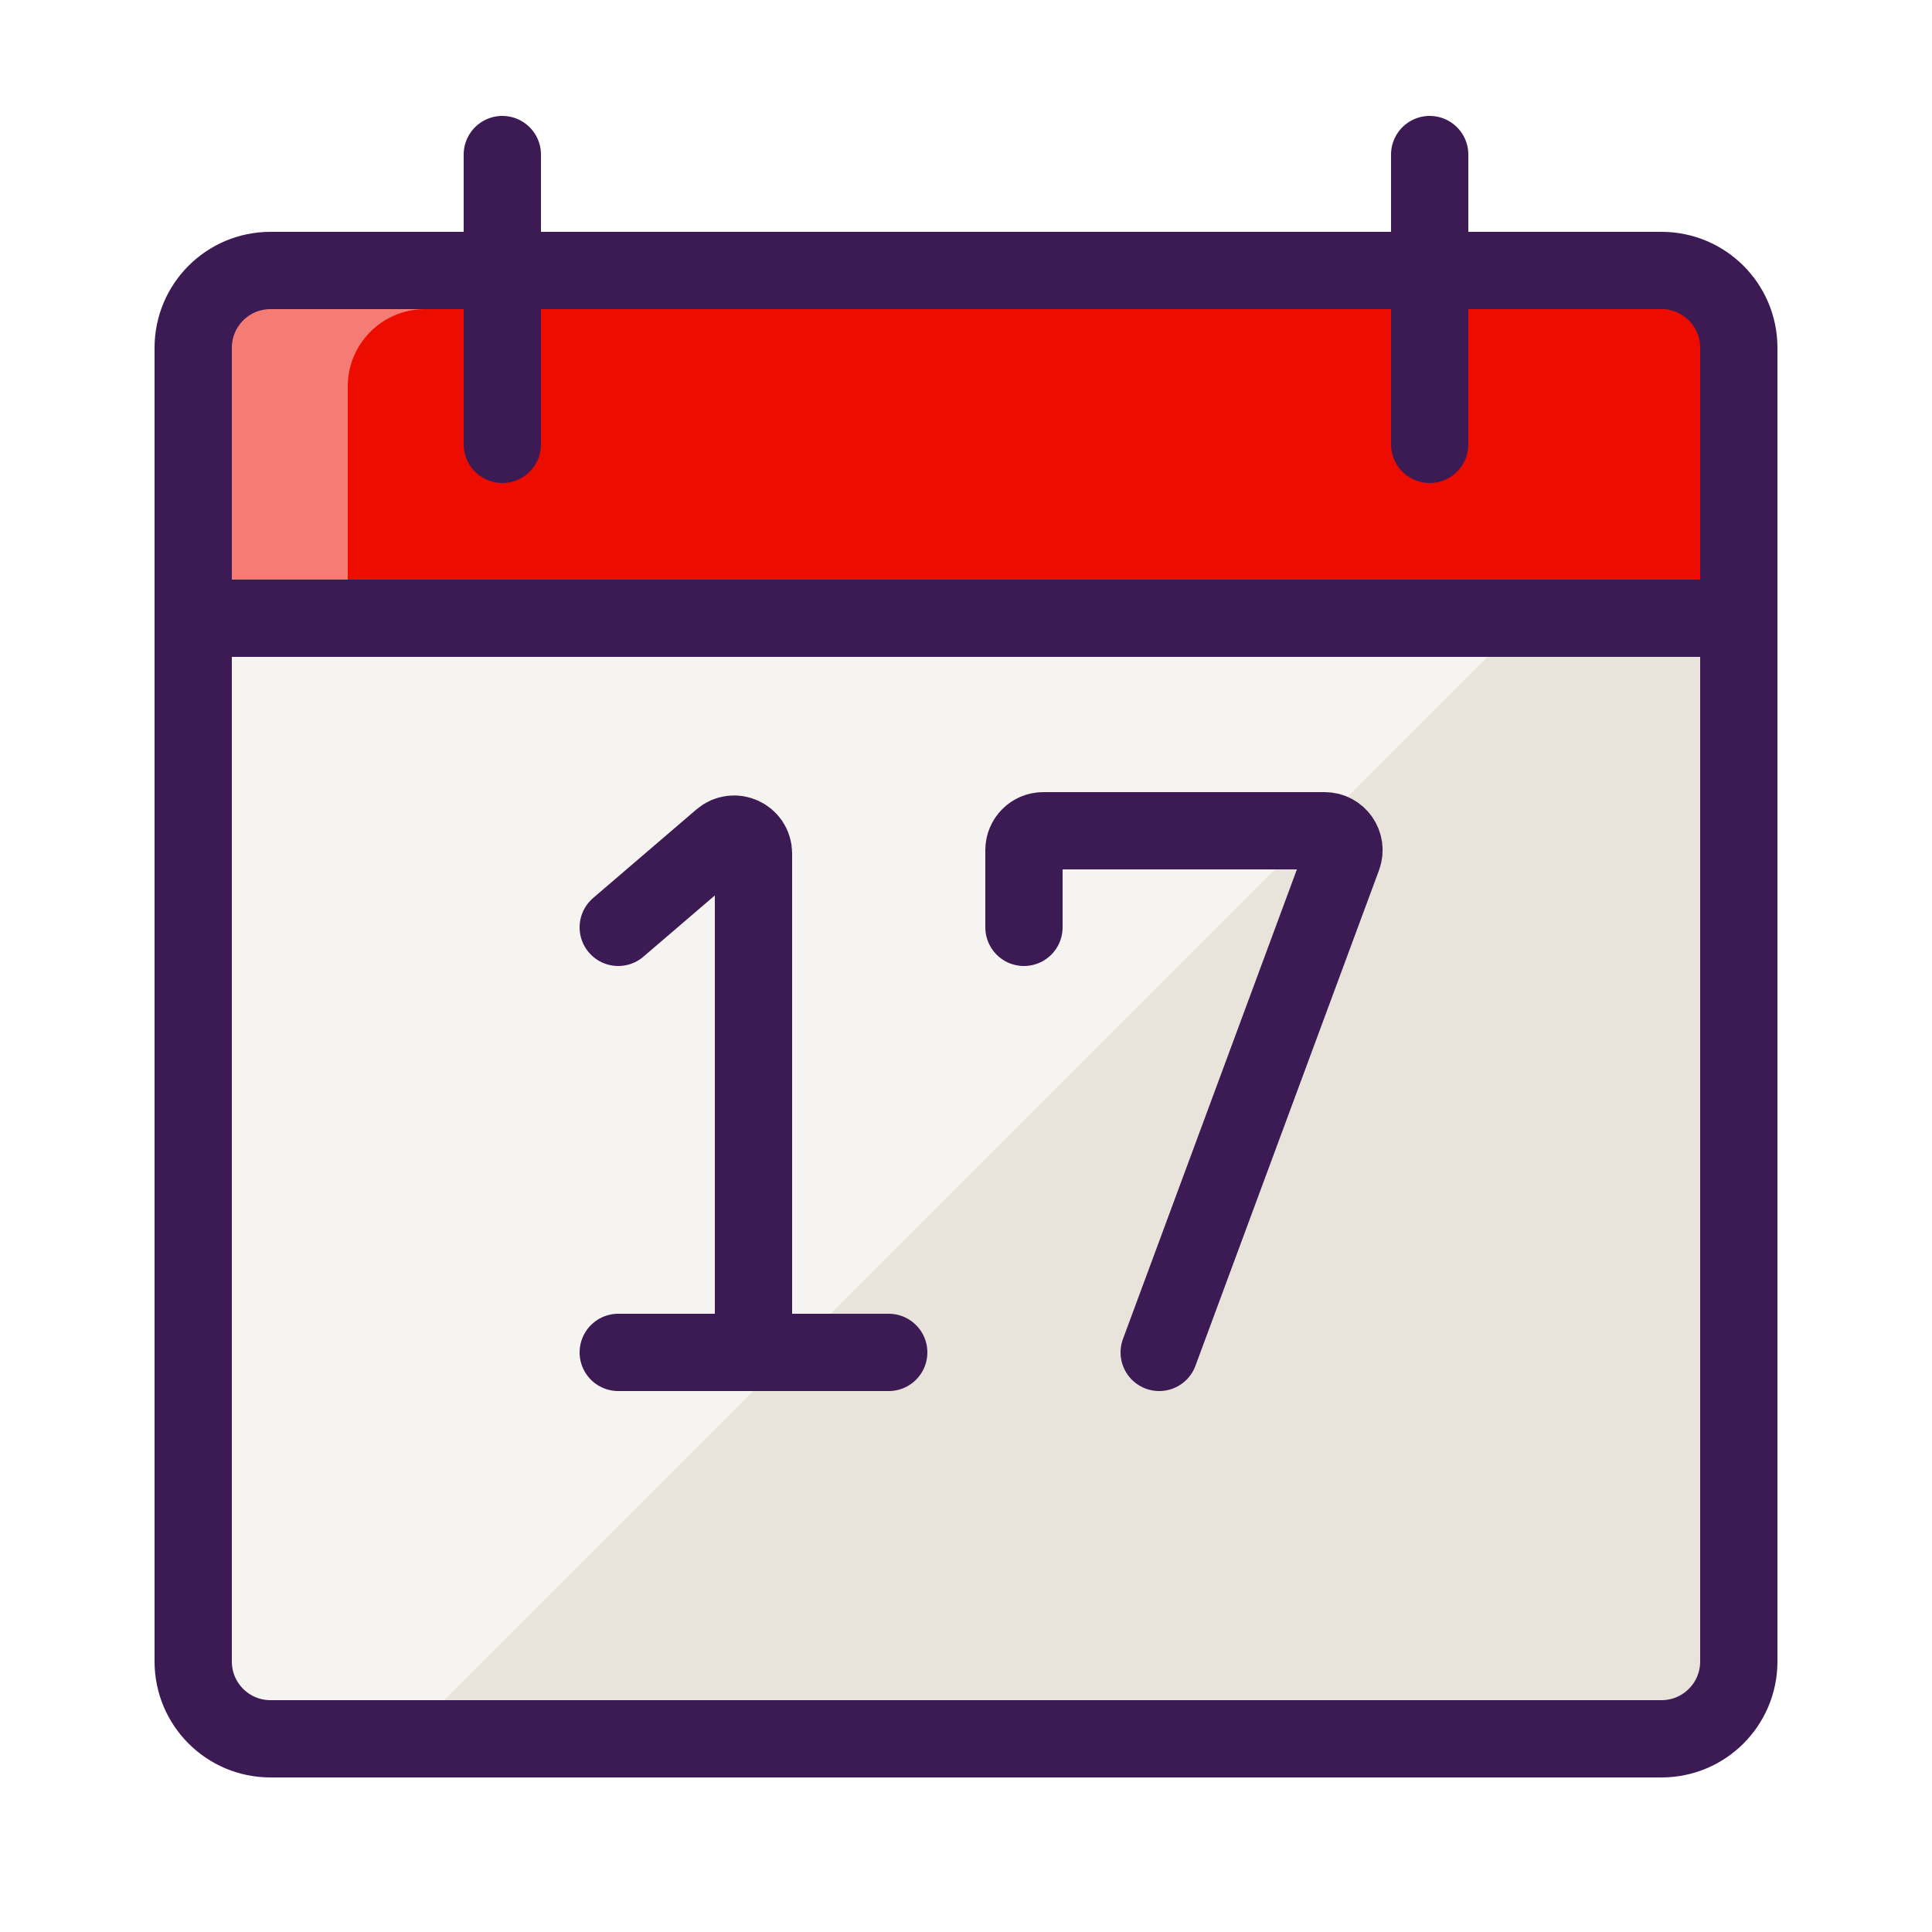
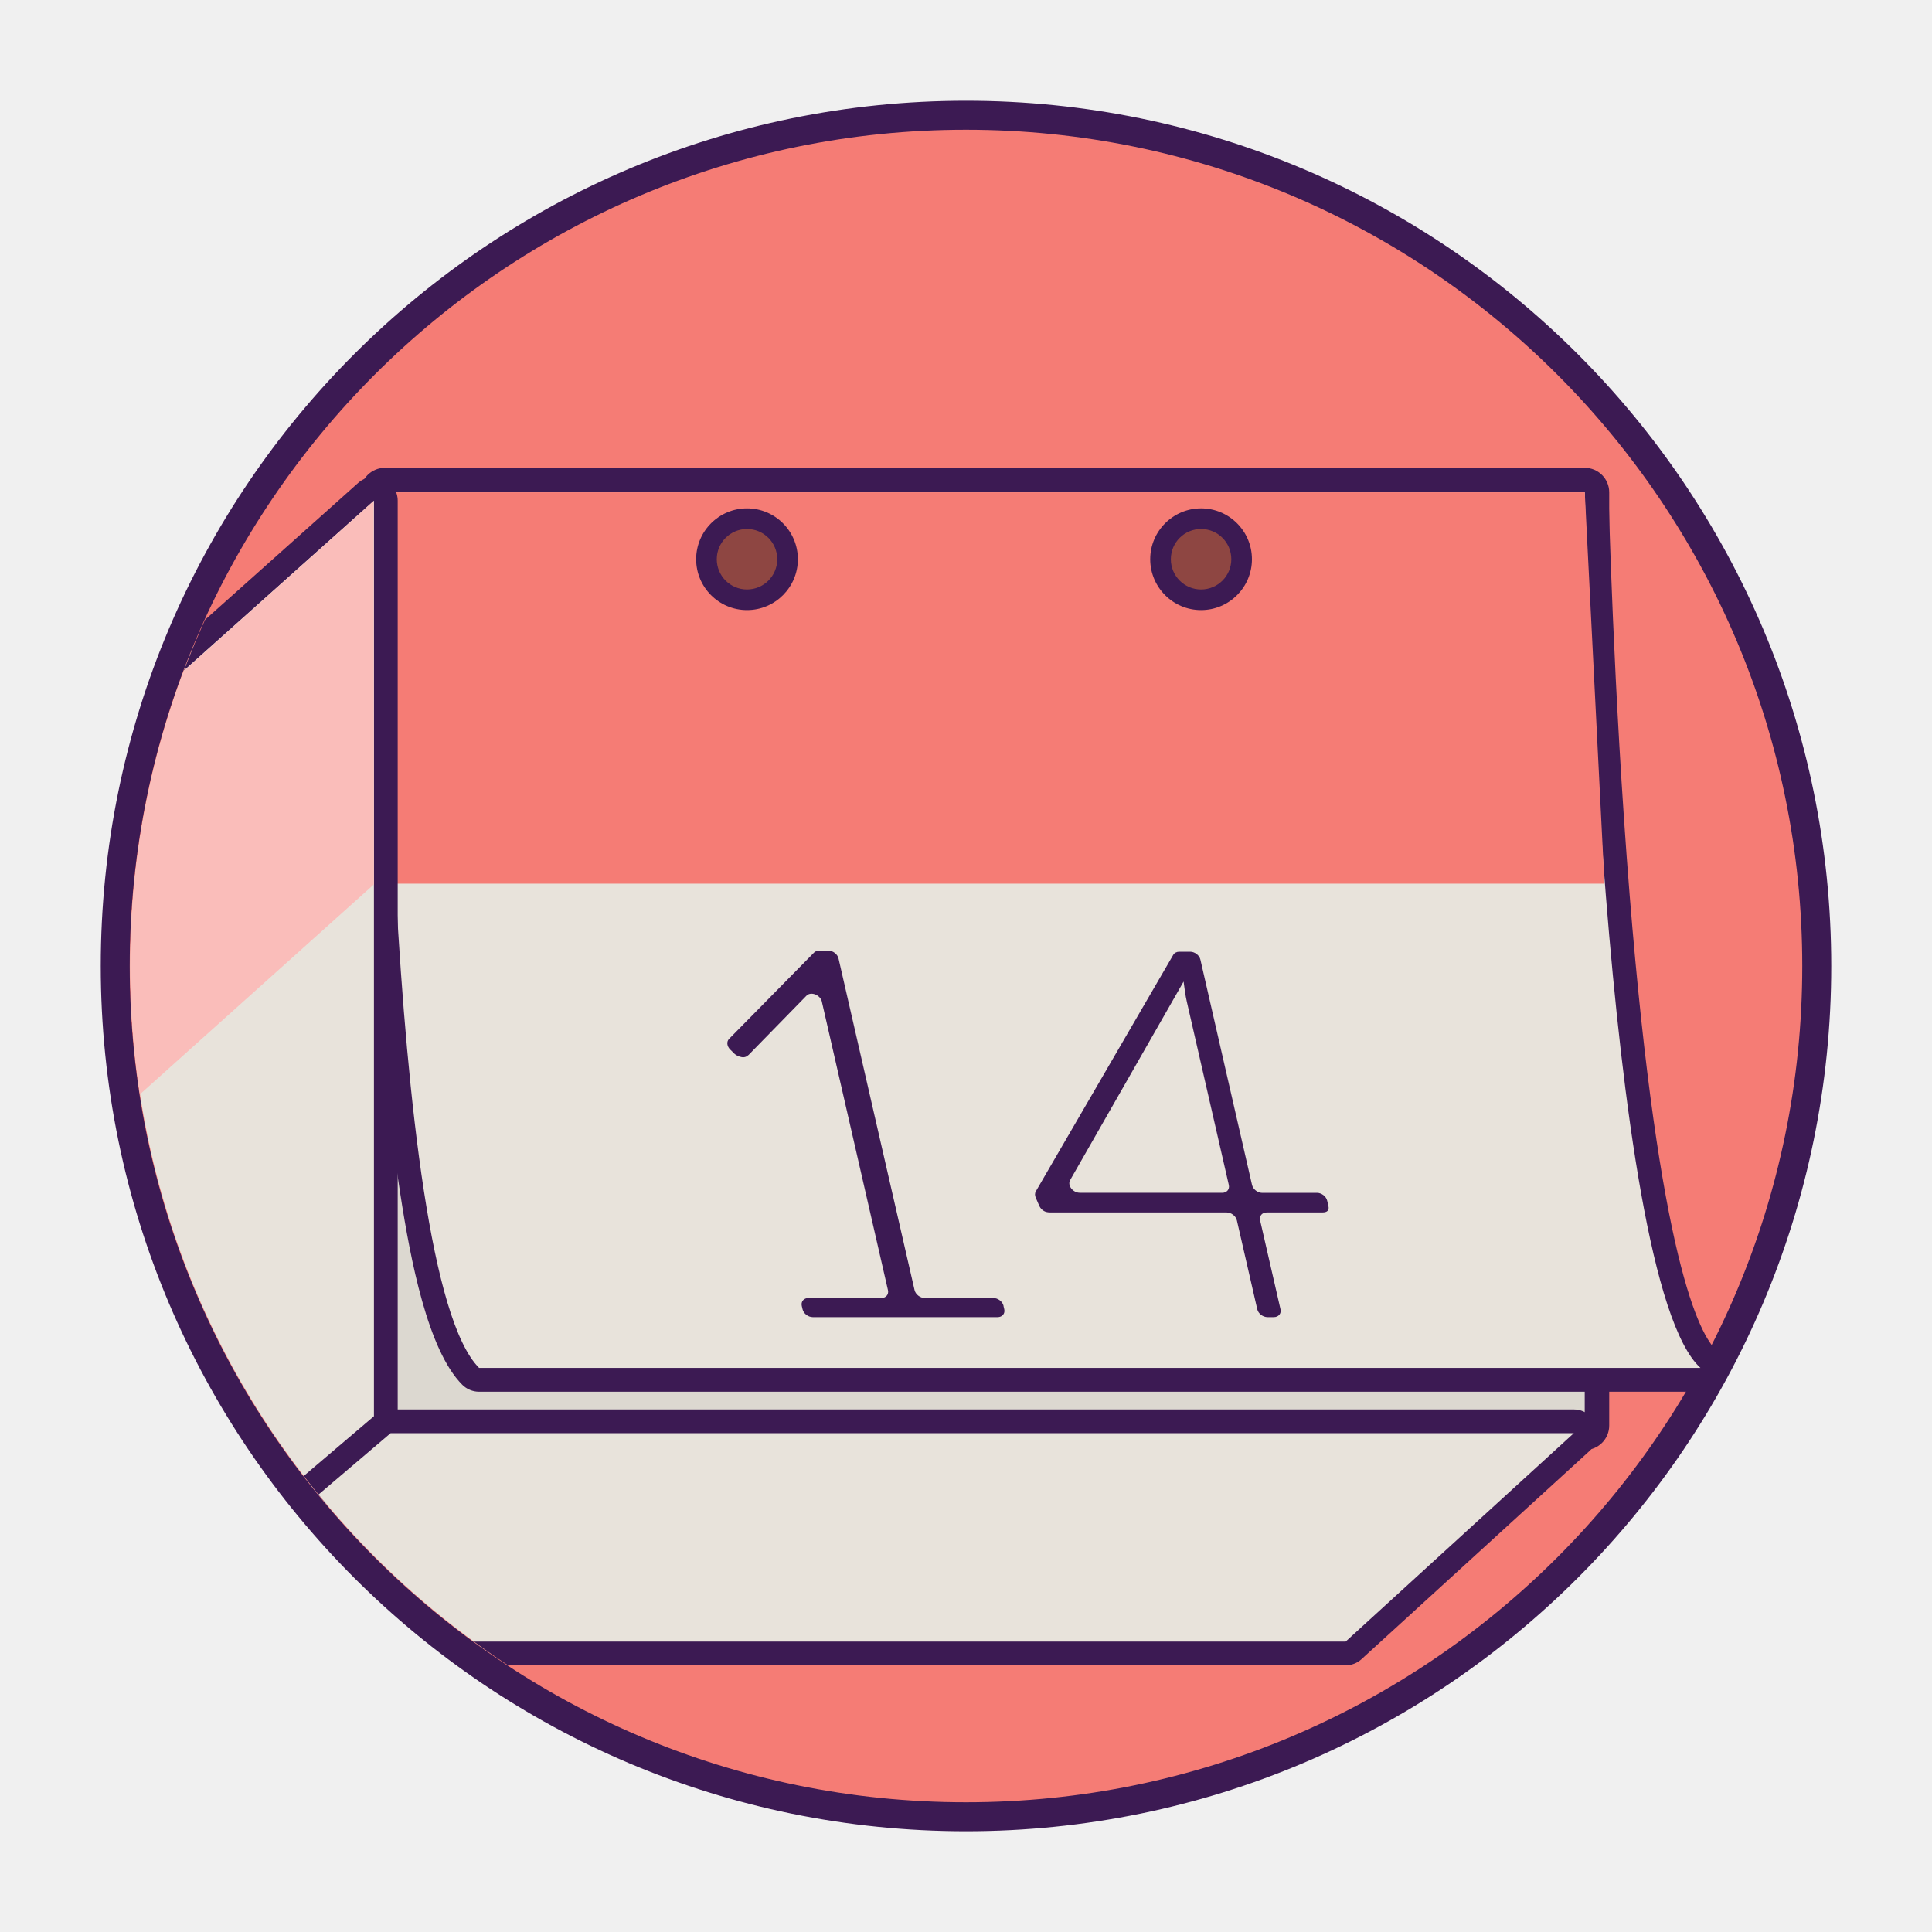
- <svg xmlns="http://www.w3.org/2000/svg" width="50" height="50" viewBox="0 0 50 50" fill="none">
-   <rect width="50" height="50" fill="white" />
-   <rect x="-529" y="-424" width="958" height="538" fill="white" />
-   <rect x="-529" y="-424" width="958" height="538" stroke="#C8C8C8" stroke-width="2" />
-   <path d="M5 16H45V43C45 44.105 44.105 45 43 45H7C5.895 45 5 44.105 5 43V16Z" fill="#F6F4F0" />
-   <path d="M10.5 45H43C44.105 45 45 44.105 45 43V16H39.5L10.5 45Z" fill="#E8E3DB" />
-   <path d="M5 9C5 7.895 5.895 7 7 7H43C44.105 7 45 7.895 45 9V16H5V9Z" fill="#F57C75" />
-   <path d="M9 10C9 8.895 9.895 8 11 8H43C44.105 8 45 8.895 45 10V16H9V10Z" fill="#ED0C00" />
-   <path d="M5 9C5 7.895 5.895 7 7 7H43C44.105 7 45 7.895 45 9V43C45 44.105 44.105 45 43 45H7C5.895 45 5 44.105 5 43V9Z" stroke="#3C1A53" stroke-width="2" />
-   <path d="M13 4V11.5M37 4V11.5M5 16H45" stroke="#3C1A53" stroke-width="2" stroke-linecap="round" />
-   <path d="M16 24L18.675 21.707C18.999 21.43 19.5 21.66 19.5 22.087V35M19.5 35H16M19.5 35H23M26.5 24V22C26.5 21.724 26.724 21.5 27 21.5H34.282C34.63 21.5 34.871 21.847 34.751 22.174L30 35" stroke="#3C1A53" stroke-width="2" stroke-linecap="round" />
+ <svg xmlns="http://www.w3.org/2000/svg" id="Layer_1" data-name="Layer 1" viewBox="0 0 400 400">
+   <defs>
+     <style>
+       .cls-1 {
+         fill: none;
+       }
+ 
+       .cls-2, .cls-3 {
+         fill: #f57c75;
+       }
+ 
+       .cls-4 {
+         fill: #e8e3db;
+       }
+ 
+       .cls-5 {
+         fill: #8e4642;
+       }
+ 
+       .cls-6 {
+         fill: #3c1a53;
+       }
+ 
+       .cls-7 {
+         fill: #3c1a53;
+       }
+ 
+       .cls-3 {
+         stroke: #3c1a53;
+         stroke-miterlimit: 10;
+         stroke-width: 6px;
+       }
+ 
+       .cls-8 {
+         fill: #fabdba;
+       }
+ 
+       .cls-9 {
+         fill: #dcd8d0;
+       }
+ 
+       .cls-10 {
+         clip-path: url(#clippath);
+       }
+     </style>
+     <clipPath id="clippath">
+       <circle class="cls-1" cx="200" cy="200" r="173.04" />
+     </clipPath>
+   </defs>
+   <circle class="cls-3" cx="200" cy="200" r="176.14" />
+   <g>
+     <path class="cls-9" d="M80.25,297.67c-1.4,0-2.53-1.13-2.54-2.53l-.56-193.2c0-.67.26-1.32.74-1.8.48-.48,1.12-.75,1.8-.75h248.41c1.4,0,2.54,1.14,2.54,2.54v193.2c0,1.4-1.14,2.54-2.54,2.54H80.25Z" />
+     <path class="cls-7" d="M328.1,101.93v193.2H80.25l-.56-193.2h248.41M328.1,96.86H79.69c-1.35,0-2.64.54-3.59,1.49-.95.95-1.48,2.25-1.48,3.6l.56,193.2c0,2.8,2.28,5.06,5.07,5.06h247.85c2.8,0,5.07-2.27,5.07-5.07V101.93c0-2.8-2.27-5.07-5.07-5.07h0Z" />
+   </g>
+   <g>
+     <path class="cls-4" d="M99.19,285.67c-.65,0-1.28-.26-1.74-.72-8.69-8.69-14.72-42.24-17.92-99.7-2.36-42.42-2.29-82.92-2.29-83.32,0-1.36,1.1-2.45,2.46-2.45h248.41c1.33,0,2.43,1.07,2.46,2.4,1.03,44.99,7.21,164.93,23.17,179.52.75.68,1,1.76.63,2.7s-1.28,1.57-2.29,1.57H99.19Z" />
+     <path class="cls-7" d="M328.1,101.93s3.73,162.79,23.96,181.28H99.19c-19.89-19.89-19.5-181.28-19.5-181.28h248.41M328.1,97.02H79.69c-2.71,0-4.91,2.19-4.92,4.9,0,.4-.07,40.98,2.3,83.47,1.39,25.03,3.35,45.84,5.82,61.86,2.08,13.51,5.67,32.3,12.82,39.45.92.92,2.17,1.44,3.48,1.44h252.88c2.03,0,3.85-1.25,4.58-3.14.73-1.89.23-4.04-1.27-5.41-3.37-3.08-11.87-18.44-17.98-94.3-3.41-42.38-4.37-83.06-4.38-83.46-.06-2.67-2.24-4.8-4.91-4.8h0Z" />
+   </g>
+   <g>
+     <path class="cls-6" d="M207.76,270.38l.16.68c.21.9-.41,1.64-1.38,1.64h-38.25c-.97,0-1.92-.73-2.13-1.64l-.16-.68c-.21-.9.41-1.64,1.38-1.64h15.08c.97,0,1.59-.73,1.38-1.64l-13.67-59.66s0-.02,0-.04c-.32-1.42-2.28-2.19-3.2-1.25l-11.95,12.23c-.44.43-.93.59-1.49.48-.56-.11-1.03-.32-1.41-.64l-.94-.93c-.69-.68-.79-1.63-.24-2.19l17.6-17.88c.26-.26.64-.41,1.07-.41h1.87c.97,0,1.92.73,2.13,1.64l15.74,68.65c.21.9,1.16,1.64,2.13,1.64h14.17c.97,0,1.92.73,2.13,1.64Z" />
+     <path class="cls-6" d="M272.65,246.96c.97,0,1.92.73,2.13,1.64l.26,1.14c.09.39.04.7-.16.93s-.56.35-1.09.35h-11.52c-.97,0-1.59.73-1.38,1.64l4.22,18.4c.21.9-.41,1.64-1.38,1.64h-1.3c-.97,0-1.92-.73-2.13-1.64l-4.22-18.4c-.21-.9-1.16-1.64-2.13-1.64h-36.51c-.57,0-1.04-.11-1.39-.35-.36-.23-.64-.54-.84-.93l-.78-1.79c-.2-.46-.19-.93.03-1.3l28.45-48.96c.24-.41.7-.65,1.25-.65h2.24c.97,0,1.92.73,2.13,1.64l10.69,46.65c.21.9,1.16,1.64,2.13,1.64h11.31ZM253.03,246.96c.97,0,1.59-.73,1.38-1.64l-8.69-37.93c-.14-.6-.26-1.26-.37-1.98-.11-.71-.21-1.44-.3-2.19l-23.49,41.11c-.62,1.08.56,2.62,2,2.62h29.47Z" />
+   </g>
+   <path class="cls-2" d="M79.6,182.95h252.59l-4.08-81.02H75.22s2.73,76.27,4.38,81.02Z" />
+   <g>
+     <g>
+       <circle class="cls-5" cx="154.66" cy="115.78" r="8.39" />
+       <path class="cls-7" d="M154.66,109.52c3.46,0,6.26,2.8,6.26,6.26s-2.8,6.26-6.26,6.26-6.26-2.8-6.26-6.26,2.8-6.26,6.26-6.26M154.66,105.25c-5.8,0-10.53,4.72-10.53,10.53s4.72,10.53,10.53,10.53,10.53-4.72,10.53-10.53-4.72-10.53-10.53-10.53h0Z" />
+     </g>
+     <g>
+       <circle class="cls-5" cx="248.67" cy="115.78" r="8.39" />
+       <path class="cls-7" d="M248.67,109.52c3.46,0,6.26,2.8,6.26,6.26s-2.8,6.26-6.26,6.26-6.26-2.8-6.26-6.26,2.8-6.26,6.26-6.26M248.67,105.25c-5.8,0-10.53,4.72-10.53,10.53s4.72,10.53,10.53,10.53,10.53-4.72,10.53-10.53-4.72-10.53-10.53-10.53h0Z" />
+     </g>
+   </g>
+   <g class="cls-10">
+     <g>
+       <g>
+         <path class="cls-4" d="M21.8,348.88c-.34,0-.68-.07-1-.21-.88-.4-1.45-1.27-1.45-2.24v-193.07c0-.7.3-1.37.82-1.83l55.62-49.7c.46-.41,1.04-.62,1.64-.62.34,0,.68.07,1,.21.88.4,1.45,1.27,1.45,2.24v193.07c0,.7-.3,1.37-.82,1.83l-55.62,49.7c-.46.41-1.04.62-1.64.62Z" />
+         <path class="cls-7" d="M77.42,103.66v193.07l-55.62,49.7v-193.07l55.62-49.7M77.42,98.74c-1.19,0-2.36.43-3.27,1.25l-55.62,49.7c-1.04.93-1.64,2.26-1.64,3.66v193.07c0,1.94,1.14,3.69,2.91,4.48.64.29,1.33.43,2.01.43,1.19,0,2.36-.43,3.27-1.25l55.62-49.7c1.04-.93,1.64-2.26,1.64-3.66V103.66c0-1.94-1.14-3.69-2.91-4.48-.64-.29-1.33-.43-2.01-.43h0Z" />
+       </g>
+       <g>
+         <path class="cls-4" d="M30.16,342.33c-1.03,0-1.95-.64-2.3-1.61-.36-.97-.07-2.05.71-2.72l50.71-43.15c.44-.38,1.01-.59,1.59-.59h244.97c1.01,0,1.92.62,2.29,1.57.37.95.11,2.02-.63,2.7l-47.25,43.15c-.45.41-1.04.64-1.66.64H30.16Z" />
+         <path class="cls-7" d="M325.85,296.72h0M325.85,296.72l-47.25,43.15H30.16l50.72-43.15h244.97M325.85,291.81H80.88c-1.17,0-2.29.42-3.18,1.17l-50.72,43.15c-1.57,1.33-2.14,3.5-1.43,5.44.71,1.93,2.55,3.22,4.61,3.22h248.43c1.23,0,2.41-.46,3.31-1.29l47.19-43.09c1.02-.9,1.67-2.22,1.67-3.69,0-2.71-2.2-4.91-4.91-4.91h0ZM325.85,301.64h0,0Z" />
+       </g>
+       <polygon class="cls-8" points="26.93 228.39 77.41 183.11 77.36 103.72 26.74 149.05 26.93 228.39" />
+     </g>
+   </g>
</svg>
